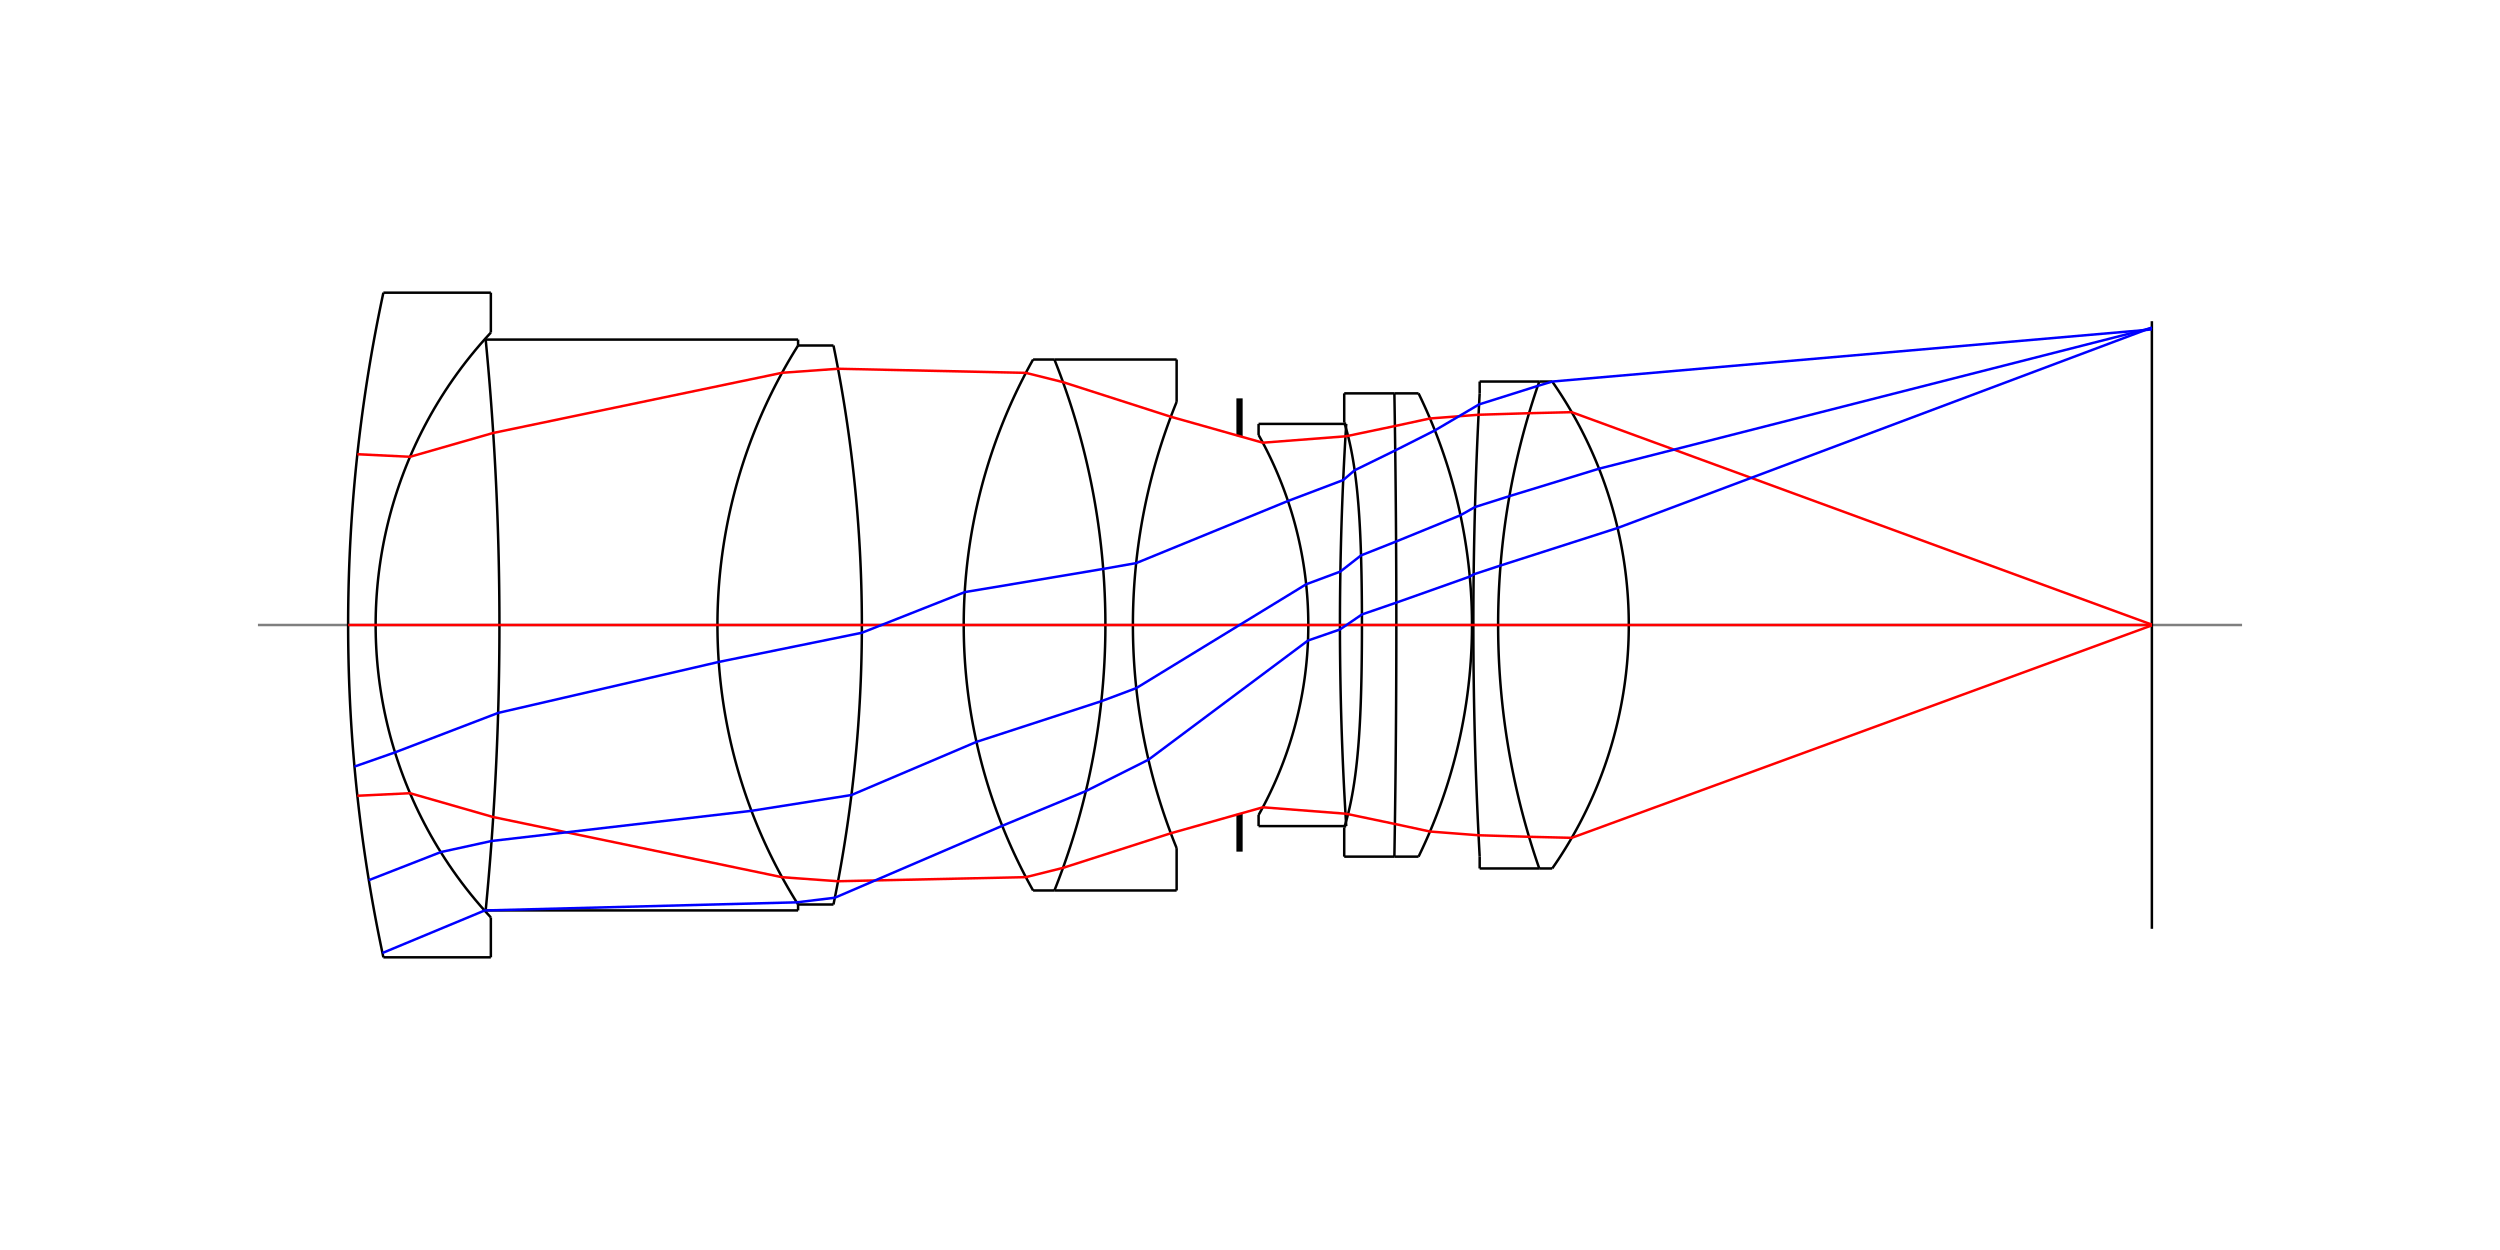
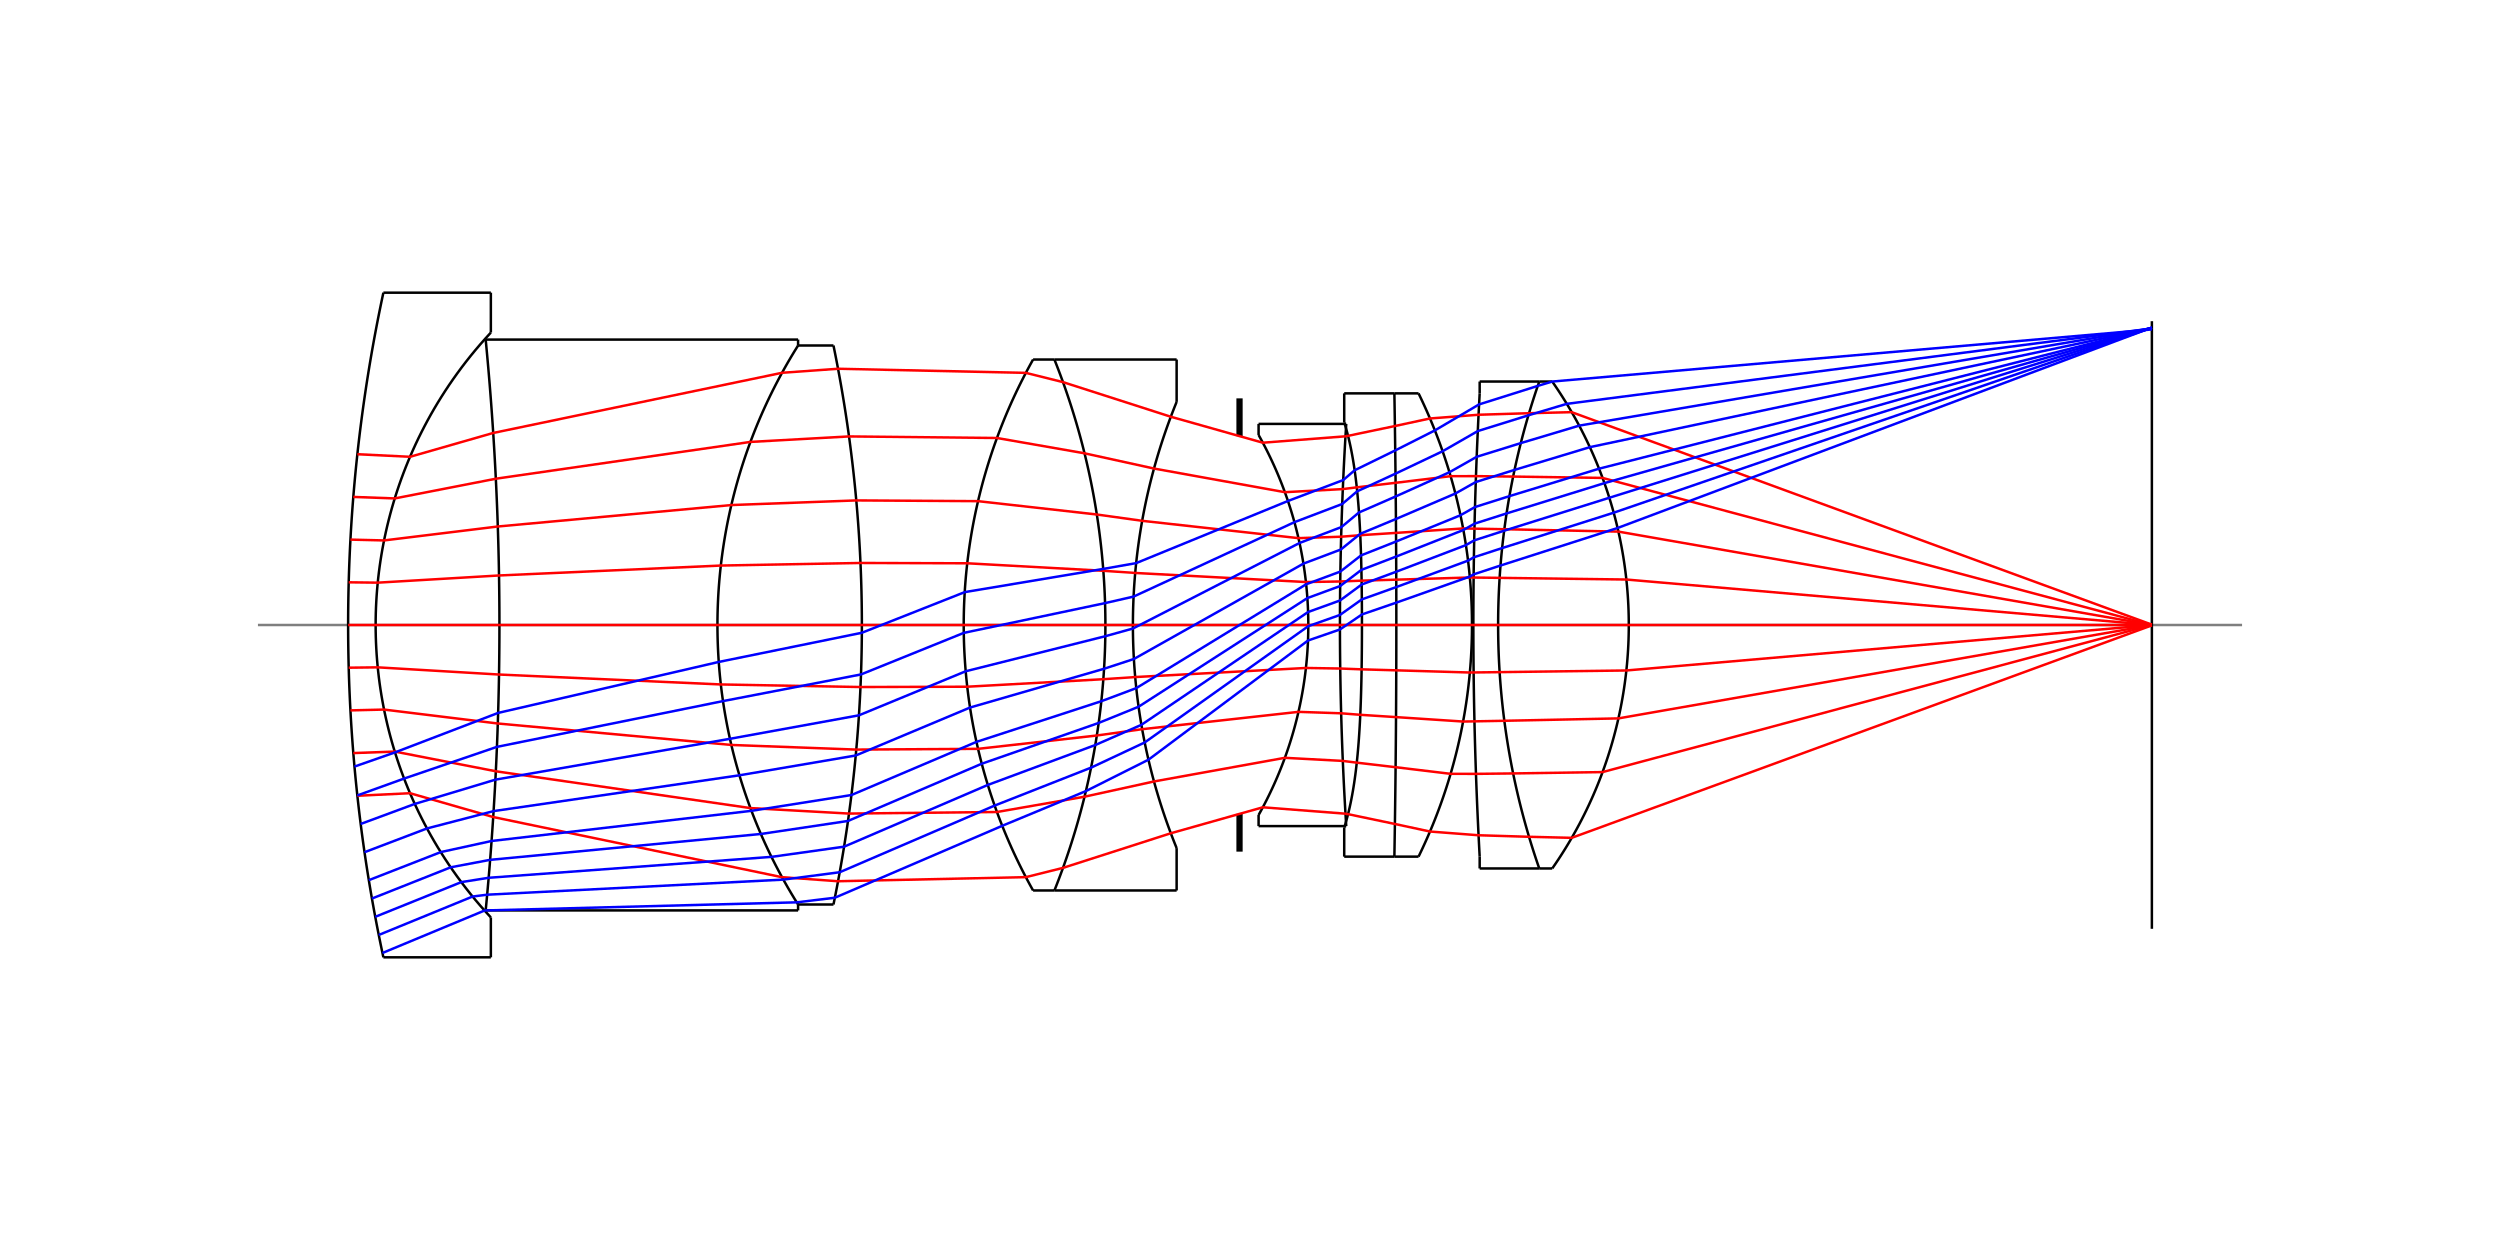
<svg xmlns="http://www.w3.org/2000/svg" width="1000px" height="500px" version="1.1">
  <rect x="0" y="0" width="1000" height="500" fill="#ffffff" />
  <defs>
    <g id="dot">
      <line x1="1" y1="1" x2="0" y2="0" />
    </g>
    <g id="cross">
      <line x1="-3" y1="0" x2="3" y2="0" />
      <line x1="0" y1="-3" x2="0" y2="3" />
    </g>
    <g id="square">
      <line x1="-3" y1="-3" x2="-3" y2="3" />
      <line x1="-3" y1="3" x2="3" y2="3" />
      <line x1="3" y1="3" x2="3" y2="-3" />
      <line x1="3" y1="-3" x2="-3" y2="-3" />
    </g>
    <g id="round">
      <ellipse cx="0" cy="0" rx="3" ry="3" fill="none" />
    </g>
    <g id="triangle">
      <line x1="0" y1="-3" x2="-3" y2="3" />
      <line x1="-3" y1="3" x2="3" y2="3" />
      <line x1="0" y1="-3" x2="3" y2="3" />
    </g>
  </defs>
  <line x1="103.175" y1="250" x2="896.825" y2="250" stroke="#7f7f7f" />
  <line x1="495.81" y1="174.453" x2="495.81" y2="159.343" stroke="#000000" stroke-width="2.5" />
  <line x1="495.81" y1="325.547" x2="495.81" y2="340.657" stroke="#000000" stroke-width="2.5" />
  <polyline fill="none" stroke="#000000" points="153.351,382.927 152.787,380.269 152.234,377.61 151.693,374.952 151.164,372.293 150.647,369.635 150.142,366.976 149.648,364.318 149.167,361.659 148.696,359 148.238,356.342 147.791,353.683 147.356,351.025 146.932,348.366 146.52,345.708 146.12,343.049 145.731,340.391 145.353,337.732 144.987,335.074 144.633,332.415 144.29,329.756 143.958,327.098 143.638,324.439 143.329,321.781 143.032,319.122 142.745,316.464 142.471,313.805 142.207,311.147 141.955,308.488 141.714,305.829 141.485,303.171 141.266,300.512 141.059,297.854 140.864,295.195 140.679,292.537 140.506,289.878 140.344,287.22 140.193,284.561 140.053,281.903 139.925,279.244 139.808,276.585 139.702,273.927 139.607,271.268 139.523,268.61 139.45,265.951 139.389,263.293 139.339,260.634 139.3,257.976 139.272,255.317 139.255,252.659 139.25,250 139.255,247.341 139.272,244.683 139.3,242.024 139.339,239.366 139.389,236.707 139.45,234.049 139.523,231.39 139.607,228.732 139.702,226.073 139.808,223.415 139.925,220.756 140.053,218.097 140.193,215.439 140.344,212.78 140.506,210.122 140.679,207.463 140.864,204.805 141.059,202.146 141.266,199.488 141.485,196.829 141.714,194.171 141.955,191.512 142.207,188.853 142.471,186.195 142.745,183.536 143.032,180.878 143.329,178.219 143.638,175.561 143.958,172.902 144.29,170.244 144.633,167.585 144.987,164.926 145.353,162.268 145.731,159.609 146.12,156.951 146.52,154.292 146.932,151.634 147.356,148.975 147.791,146.317 148.238,143.658 148.696,141 149.167,138.341 149.648,135.682 150.142,133.024 150.647,130.365 151.164,127.707 151.693,125.048 152.234,122.39 152.787,119.731 153.351,117.073 " />
  <polyline fill="none" stroke="#000000" points="196.341,366.972 194.199,364.632 192.135,362.293 190.144,359.953 188.224,357.614 186.372,355.275 184.584,352.935 182.859,350.596 181.195,348.256 179.588,345.917 178.037,343.577 176.54,341.238 175.096,338.898 173.703,336.559 172.36,334.22 171.065,331.88 169.817,329.541 168.615,327.201 167.457,324.862 166.344,322.522 165.273,320.183 164.245,317.844 163.258,315.504 162.311,313.165 161.404,310.825 160.535,308.486 159.706,306.146 158.914,303.807 158.159,301.468 157.442,299.128 156.76,296.789 156.114,294.449 155.504,292.11 154.929,289.77 154.389,287.431 153.882,285.092 153.41,282.752 152.972,280.413 152.567,278.073 152.195,275.734 151.857,273.394 151.551,271.055 151.278,268.715 151.037,266.376 150.829,264.037 150.653,261.697 150.509,259.358 150.397,257.018 150.317,254.679 150.27,252.339 150.254,250 150.27,247.661 150.317,245.321 150.397,242.982 150.509,240.642 150.653,238.303 150.829,235.963 151.037,233.624 151.278,231.285 151.551,228.945 151.857,226.606 152.195,224.266 152.567,221.927 152.972,219.587 153.41,217.248 153.882,214.908 154.389,212.569 154.929,210.23 155.504,207.89 156.114,205.551 156.76,203.211 157.442,200.872 158.159,198.532 158.914,196.193 159.706,193.854 160.535,191.514 161.404,189.175 162.311,186.835 163.258,184.496 164.245,182.156 165.273,179.817 166.344,177.478 167.457,175.138 168.615,172.799 169.817,170.459 171.065,168.12 172.36,165.78 173.703,163.441 175.096,161.102 176.54,158.762 178.037,156.423 179.588,154.083 181.195,151.744 182.859,149.404 184.584,147.065 186.372,144.725 188.224,142.386 190.144,140.047 192.135,137.707 194.199,135.368 196.341,133.028 " />
  <line x1="196.341" y1="133.028" x2="196.341" y2="117.073" stroke="#000000" />
  <line x1="196.341" y1="366.972" x2="196.341" y2="382.927" stroke="#000000" />
  <line x1="153.351" y1="117.073" x2="196.341" y2="117.073" stroke="#000000" />
  <line x1="153.351" y1="382.927" x2="196.341" y2="382.927" stroke="#000000" />
  <polyline fill="none" stroke="#000000" points="194.271,364.166 194.489,361.882 194.703,359.599 194.912,357.316 195.117,355.032 195.318,352.749 195.514,350.466 195.706,348.182 195.893,345.899 196.076,343.616 196.254,341.333 196.428,339.049 196.597,336.766 196.762,334.483 196.923,332.199 197.079,329.916 197.231,327.633 197.378,325.349 197.521,323.066 197.66,320.783 197.794,318.499 197.924,316.216 198.049,313.933 198.17,311.649 198.286,309.366 198.399,307.083 198.506,304.8 198.609,302.516 198.708,300.233 198.803,297.95 198.893,295.666 198.979,293.383 199.06,291.1 199.137,288.816 199.209,286.533 199.277,284.25 199.341,281.966 199.4,279.683 199.455,277.4 199.506,275.116 199.552,272.833 199.593,270.55 199.631,268.267 199.664,265.983 199.692,263.7 199.716,261.417 199.736,259.133 199.751,256.85 199.762,254.567 199.769,252.283 199.771,250 199.769,247.717 199.762,245.433 199.751,243.15 199.736,240.867 199.716,238.583 199.692,236.3 199.664,234.017 199.631,231.733 199.593,229.45 199.552,227.167 199.506,224.884 199.455,222.6 199.4,220.317 199.341,218.034 199.277,215.75 199.209,213.467 199.137,211.184 199.06,208.9 198.979,206.617 198.893,204.334 198.803,202.05 198.708,199.767 198.609,197.484 198.506,195.2 198.399,192.917 198.286,190.634 198.17,188.351 198.049,186.067 197.924,183.784 197.794,181.501 197.66,179.217 197.521,176.934 197.378,174.651 197.231,172.367 197.079,170.084 196.923,167.801 196.762,165.517 196.597,163.234 196.428,160.951 196.254,158.667 196.076,156.384 195.893,154.101 195.706,151.818 195.514,149.534 195.318,147.251 195.117,144.968 194.912,142.684 194.703,140.401 194.489,138.118 194.271,135.834 " />
  <polyline fill="none" stroke="#000000" points="319.231,361.8 317.843,359.564 316.494,357.328 315.182,355.092 313.907,352.856 312.667,350.62 311.464,348.384 310.294,346.148 309.159,343.912 308.057,341.676 306.987,339.44 305.95,337.204 304.944,334.968 303.97,332.732 303.026,330.496 302.113,328.26 301.229,326.024 300.375,323.788 299.55,321.552 298.753,319.316 297.985,317.08 297.245,314.844 296.532,312.608 295.847,310.372 295.189,308.136 294.558,305.9 293.953,303.664 293.375,301.428 292.823,299.192 292.297,296.956 291.797,294.72 291.322,292.484 290.872,290.248 290.448,288.012 290.049,285.776 289.674,283.54 289.325,281.304 289,279.068 288.699,276.832 288.423,274.596 288.172,272.36 287.944,270.124 287.741,267.888 287.562,265.652 287.406,263.416 287.275,261.18 287.168,258.944 287.084,256.708 287.025,254.472 286.989,252.236 286.977,250 286.989,247.764 287.025,245.528 287.084,243.292 287.168,241.056 287.275,238.82 287.406,236.584 287.562,234.348 287.741,232.112 287.944,229.876 288.172,227.64 288.423,225.404 288.699,223.168 289,220.932 289.325,218.696 289.674,216.46 290.049,214.224 290.448,211.988 290.872,209.752 291.322,207.516 291.797,205.28 292.297,203.044 292.823,200.808 293.375,198.572 293.953,196.336 294.558,194.1 295.189,191.864 295.847,189.628 296.532,187.392 297.245,185.156 297.985,182.92 298.753,180.684 299.55,178.448 300.375,176.212 301.229,173.976 302.113,171.74 303.026,169.504 303.97,167.268 304.944,165.032 305.95,162.796 306.987,160.56 308.057,158.324 309.159,156.088 310.294,153.852 311.464,151.616 312.667,149.38 313.907,147.144 315.182,144.908 316.494,142.672 317.843,140.436 319.231,138.2 " />
  <line x1="319.231" y1="138.2" x2="319.231" y2="135.834" stroke="#000000" />
  <line x1="319.231" y1="361.8" x2="319.231" y2="364.166" stroke="#000000" />
  <polyline fill="none" stroke="#000000" points="333.386,361.8 333.841,359.564 334.286,357.328 334.721,355.092 335.147,352.856 335.563,350.62 335.97,348.384 336.368,346.148 336.756,343.912 337.134,341.676 337.504,339.44 337.864,337.204 338.214,334.968 338.555,332.732 338.887,330.496 339.21,328.26 339.523,326.024 339.828,323.788 340.123,321.552 340.408,319.316 340.685,317.08 340.952,314.844 341.21,312.608 341.459,310.372 341.699,308.136 341.929,305.9 342.151,303.664 342.363,301.428 342.566,299.192 342.761,296.956 342.946,294.72 343.122,292.484 343.289,290.248 343.446,288.012 343.595,285.776 343.735,283.54 343.866,281.304 343.987,279.068 344.1,276.832 344.203,274.596 344.298,272.36 344.383,270.124 344.46,267.888 344.527,265.652 344.586,263.416 344.635,261.18 344.676,258.944 344.707,256.708 344.73,254.472 344.743,252.236 344.748,250 344.743,247.764 344.73,245.528 344.707,243.292 344.676,241.056 344.635,238.82 344.586,236.584 344.527,234.348 344.46,232.112 344.383,229.876 344.298,227.64 344.203,225.404 344.1,223.168 343.987,220.932 343.866,218.696 343.735,216.46 343.595,214.224 343.446,211.988 343.289,209.752 343.122,207.516 342.946,205.28 342.761,203.044 342.566,200.808 342.363,198.572 342.151,196.336 341.929,194.1 341.699,191.864 341.459,189.628 341.21,187.392 340.952,185.156 340.685,182.92 340.408,180.684 340.123,178.448 339.828,176.212 339.523,173.976 339.21,171.74 338.887,169.504 338.555,167.268 338.214,165.032 337.864,162.796 337.504,160.56 337.134,158.324 336.756,156.088 336.368,153.852 335.97,151.616 335.563,149.38 335.147,147.144 334.721,144.908 334.286,142.672 333.841,140.436 333.386,138.2 " />
  <line x1="194.271" y1="135.834" x2="319.231" y2="135.834" stroke="#000000" />
  <line x1="194.271" y1="364.166" x2="319.231" y2="364.166" stroke="#000000" />
  <line x1="319.231" y1="138.2" x2="333.386" y2="138.2" stroke="#000000" />
  <line x1="319.231" y1="361.8" x2="333.386" y2="361.8" stroke="#000000" />
  <polyline fill="none" stroke="#000000" points="413.229,356.188 412.053,354.064 410.909,351.94 409.794,349.817 408.709,347.693 407.654,345.569 406.627,343.445 405.628,341.322 404.657,339.198 403.714,337.074 402.797,334.95 401.907,332.827 401.044,330.703 400.206,328.579 399.395,326.455 398.608,324.331 397.847,322.208 397.11,320.084 396.398,317.96 395.71,315.836 395.046,313.713 394.406,311.589 393.789,309.465 393.196,307.341 392.626,305.218 392.079,303.094 391.555,300.97 391.053,298.846 390.574,296.723 390.117,294.599 389.682,292.475 389.269,290.351 388.878,288.228 388.509,286.104 388.162,283.98 387.836,281.856 387.532,279.733 387.249,277.609 386.987,275.485 386.747,273.361 386.528,271.238 386.329,269.114 386.152,266.99 385.996,264.866 385.861,262.743 385.746,260.619 385.652,258.495 385.58,256.371 385.528,254.248 385.497,252.124 385.486,250 385.497,247.876 385.528,245.752 385.58,243.629 385.652,241.505 385.746,239.381 385.861,237.257 385.996,235.134 386.152,233.01 386.329,230.886 386.528,228.762 386.747,226.639 386.987,224.515 387.249,222.391 387.532,220.267 387.836,218.144 388.162,216.02 388.509,213.896 388.878,211.772 389.269,209.649 389.682,207.525 390.117,205.401 390.574,203.277 391.053,201.154 391.555,199.03 392.079,196.906 392.626,194.782 393.196,192.659 393.789,190.535 394.406,188.411 395.046,186.287 395.71,184.164 396.398,182.04 397.11,179.916 397.847,177.792 398.608,175.669 399.395,173.545 400.206,171.421 401.044,169.297 401.907,167.173 402.797,165.05 403.714,162.926 404.657,160.802 405.628,158.678 406.627,156.555 407.654,154.431 408.709,152.307 409.794,150.183 410.909,148.06 412.053,145.936 413.229,143.812 " />
  <polyline fill="none" stroke="#000000" points="421.769,356.188 422.606,354.064 423.423,351.94 424.221,349.817 425.001,347.693 425.761,345.569 426.502,343.445 427.225,341.322 427.929,339.198 428.615,337.074 429.283,334.95 429.933,332.827 430.565,330.703 431.179,328.579 431.775,326.455 432.354,324.331 432.915,322.208 433.459,320.084 433.986,317.96 434.496,315.836 434.988,313.713 435.464,311.589 435.922,309.465 436.364,307.341 436.789,305.218 437.198,303.094 437.59,300.97 437.965,298.846 438.324,296.723 438.667,294.599 438.993,292.475 439.303,290.351 439.597,288.228 439.874,286.104 440.136,283.98 440.381,281.856 440.611,279.733 440.824,277.609 441.022,275.485 441.203,273.361 441.369,271.238 441.519,269.114 441.653,266.99 441.771,264.866 441.873,262.743 441.96,260.619 442.031,258.495 442.086,256.371 442.125,254.248 442.149,252.124 442.156,250 442.149,247.876 442.125,245.752 442.086,243.629 442.031,241.505 441.96,239.381 441.873,237.257 441.771,235.134 441.653,233.01 441.519,230.886 441.369,228.762 441.203,226.639 441.022,224.515 440.824,222.391 440.611,220.267 440.381,218.144 440.136,216.02 439.874,213.896 439.597,211.772 439.303,209.649 438.993,207.525 438.667,205.401 438.324,203.277 437.965,201.154 437.59,199.03 437.198,196.906 436.789,194.782 436.364,192.659 435.922,190.535 435.464,188.411 434.988,186.287 434.496,184.164 433.986,182.04 433.459,179.916 432.915,177.792 432.354,175.669 431.775,173.545 431.179,171.421 430.565,169.297 429.933,167.173 429.283,165.05 428.615,162.926 427.929,160.802 427.225,158.678 426.502,156.555 425.761,154.431 425.001,152.307 424.221,150.183 423.423,148.06 422.606,145.936 421.769,143.812 " />
  <polyline fill="none" stroke="#000000" points="470.652,339.242 469.933,337.457 469.23,335.672 468.545,333.887 467.876,332.102 467.223,330.318 466.586,328.533 465.965,326.748 465.361,324.963 464.772,323.178 464.199,321.393 463.641,319.609 463.099,317.824 462.572,316.039 462.06,314.254 461.563,312.469 461.082,310.684 460.615,308.9 460.164,307.115 459.727,305.33 459.304,303.545 458.896,301.76 458.503,299.975 458.124,298.191 457.76,296.406 457.41,294.621 457.074,292.836 456.752,291.051 456.444,289.266 456.151,287.482 455.871,285.697 455.605,283.912 455.354,282.127 455.116,280.342 454.892,278.557 454.681,276.773 454.485,274.988 454.302,273.203 454.133,271.418 453.977,269.633 453.835,267.848 453.707,266.064 453.592,264.279 453.491,262.494 453.403,260.709 453.329,258.924 453.268,257.139 453.221,255.355 453.187,253.57 453.167,251.785 453.16,250 453.167,248.215 453.187,246.43 453.221,244.645 453.268,242.861 453.329,241.076 453.403,239.291 453.491,237.506 453.592,235.721 453.707,233.936 453.835,232.152 453.977,230.367 454.133,228.582 454.302,226.797 454.485,225.012 454.681,223.227 454.892,221.443 455.116,219.658 455.354,217.873 455.605,216.088 455.871,214.303 456.151,212.518 456.444,210.734 456.752,208.949 457.074,207.164 457.41,205.379 457.76,203.594 458.124,201.809 458.503,200.025 458.896,198.24 459.304,196.455 459.727,194.67 460.164,192.885 460.615,191.1 461.082,189.316 461.563,187.531 462.06,185.746 462.572,183.961 463.099,182.176 463.641,180.391 464.199,178.607 464.772,176.822 465.361,175.037 465.965,173.252 466.586,171.467 467.223,169.682 467.876,167.898 468.545,166.113 469.23,164.328 469.933,162.543 470.652,160.758 " />
  <line x1="470.652" y1="160.758" x2="470.652" y2="143.812" stroke="#000000" />
  <line x1="470.652" y1="339.242" x2="470.652" y2="356.188" stroke="#000000" />
  <line x1="413.229" y1="143.812" x2="421.769" y2="143.812" stroke="#000000" />
  <line x1="413.229" y1="356.188" x2="421.769" y2="356.188" stroke="#000000" />
  <line x1="421.769" y1="143.812" x2="470.652" y2="143.812" stroke="#000000" />
  <line x1="421.769" y1="356.188" x2="470.652" y2="356.188" stroke="#000000" />
  <polyline fill="none" stroke="#000000" points="503.436,326.01 504.279,324.489 505.099,322.969 505.898,321.449 506.676,319.929 507.433,318.409 508.169,316.888 508.885,315.368 509.581,313.848 510.257,312.328 510.914,310.808 511.552,309.287 512.17,307.767 512.771,306.247 513.353,304.727 513.916,303.207 514.462,301.687 514.99,300.166 515.5,298.646 515.993,297.126 516.469,295.606 516.928,294.086 517.37,292.565 517.795,291.045 518.204,289.525 518.596,288.005 518.971,286.485 519.331,284.964 519.674,283.444 520.002,281.924 520.313,280.404 520.609,278.884 520.889,277.363 521.154,275.843 521.403,274.323 521.636,272.803 521.854,271.283 522.057,269.762 522.244,268.242 522.417,266.722 522.574,265.202 522.716,263.682 522.843,262.162 522.955,260.641 523.052,259.121 523.134,257.601 523.201,256.081 523.253,254.561 523.29,253.04 523.313,251.52 523.32,250 523.313,248.48 523.29,246.96 523.253,245.439 523.201,243.919 523.134,242.399 523.052,240.879 522.955,239.359 522.843,237.838 522.716,236.318 522.574,234.798 522.417,233.278 522.244,231.758 522.057,230.238 521.854,228.717 521.636,227.197 521.403,225.677 521.154,224.157 520.889,222.637 520.609,221.116 520.313,219.596 520.002,218.076 519.674,216.556 519.331,215.036 518.971,213.515 518.596,211.995 518.204,210.475 517.795,208.955 517.37,207.435 516.928,205.914 516.469,204.394 515.993,202.874 515.5,201.354 514.99,199.834 514.462,198.313 513.916,196.793 513.353,195.273 512.771,193.753 512.17,192.233 511.552,190.713 510.914,189.192 510.257,187.672 509.581,186.152 508.885,184.632 508.169,183.112 507.433,181.591 506.676,180.071 505.898,178.551 505.099,177.031 504.279,175.511 503.436,173.99 " />
  <polyline fill="none" stroke="#000000" points="538.493,330.439 538.393,328.83 538.295,327.221 538.199,325.612 538.106,324.004 538.014,322.395 537.924,320.786 537.837,319.177 537.751,317.568 537.667,315.96 537.586,314.351 537.506,312.742 537.428,311.133 537.353,309.525 537.279,307.916 537.208,306.307 537.138,304.698 537.071,303.09 537.005,301.481 536.942,299.872 536.881,298.263 536.821,296.654 536.764,295.046 536.708,293.437 536.655,291.828 536.604,290.219 536.554,288.611 536.507,287.002 536.462,285.393 536.419,283.784 536.377,282.175 536.338,280.567 536.301,278.958 536.266,277.349 536.232,275.74 536.201,274.132 536.172,272.523 536.145,270.914 536.12,269.305 536.096,267.697 536.075,266.088 536.056,264.479 536.039,262.87 536.024,261.261 536.011,259.653 536,258.044 535.991,256.435 535.984,254.826 535.979,253.218 535.976,251.609 535.975,250 535.976,248.391 535.979,246.782 535.984,245.174 535.991,243.565 536,241.956 536.011,240.347 536.024,238.739 536.039,237.13 536.056,235.521 536.075,233.912 536.096,232.303 536.12,230.695 536.145,229.086 536.172,227.477 536.201,225.868 536.232,224.26 536.266,222.651 536.301,221.042 536.338,219.433 536.377,217.825 536.419,216.216 536.462,214.607 536.507,212.998 536.554,211.389 536.604,209.781 536.655,208.172 536.708,206.563 536.764,204.954 536.821,203.346 536.881,201.737 536.942,200.128 537.005,198.519 537.071,196.91 537.138,195.302 537.208,193.693 537.279,192.084 537.353,190.475 537.428,188.867 537.506,187.258 537.586,185.649 537.667,184.04 537.751,182.432 537.837,180.823 537.924,179.214 538.014,177.605 538.106,175.996 538.199,174.388 538.295,172.779 538.393,171.17 538.493,169.561 " />
  <line x1="503.436" y1="173.99" x2="503.436" y2="169.561" stroke="#000000" />
  <line x1="503.436" y1="326.01" x2="503.436" y2="330.439" stroke="#000000" />
  <line x1="503.436" y1="169.561" x2="538.493" y2="169.561" stroke="#000000" />
  <line x1="503.436" y1="330.439" x2="538.493" y2="330.439" stroke="#000000" />
  <polyline fill="none" stroke="#000000" points="537.686,331.044 538.191,329.423 538.657,327.802 539.089,326.181 539.491,324.56 539.866,322.939 540.217,321.319 540.545,319.698 540.852,318.077 541.14,316.456 541.41,314.835 541.663,313.214 541.899,311.593 542.12,309.972 542.328,308.352 542.521,306.731 542.703,305.11 542.872,303.489 543.03,301.868 543.177,300.247 543.315,298.626 543.443,297.005 543.562,295.385 543.673,293.764 543.776,292.143 543.872,290.522 543.961,288.901 544.043,287.28 544.119,285.659 544.189,284.038 544.254,282.418 544.314,280.797 544.369,279.176 544.419,277.555 544.465,275.934 544.507,274.313 544.546,272.692 544.581,271.071 544.612,269.451 544.64,267.83 544.665,266.209 544.688,264.588 544.707,262.967 544.724,261.346 544.739,259.725 544.751,258.104 544.761,256.484 544.768,254.863 544.774,253.242 544.777,251.621 544.778,250 544.777,248.379 544.774,246.758 544.768,245.137 544.761,243.516 544.751,241.896 544.739,240.275 544.724,238.654 544.707,237.033 544.688,235.412 544.665,233.791 544.64,232.17 544.612,230.549 544.581,228.929 544.546,227.308 544.507,225.687 544.465,224.066 544.419,222.445 544.369,220.824 544.314,219.203 544.254,217.582 544.189,215.962 544.119,214.341 544.043,212.72 543.961,211.099 543.872,209.478 543.776,207.857 543.673,206.236 543.562,204.615 543.443,202.995 543.315,201.374 543.177,199.753 543.03,198.132 542.872,196.511 542.703,194.89 542.521,193.269 542.328,191.648 542.12,190.028 541.899,188.407 541.663,186.786 541.41,185.165 541.14,183.544 540.852,181.923 540.545,180.302 540.217,178.681 539.866,177.061 539.491,175.44 539.089,173.819 538.657,172.198 538.191,170.577 537.686,168.956 " />
  <line x1="537.686" y1="168.956" x2="537.686" y2="157.347" stroke="#000000" />
  <line x1="537.686" y1="331.044" x2="537.686" y2="342.653" stroke="#000000" />
  <polyline fill="none" stroke="#000000" points="557.753,342.653 557.783,340.8 557.814,338.947 557.843,337.094 557.872,335.241 557.901,333.388 557.929,331.535 557.956,329.682 557.982,327.829 558.008,325.975 558.033,324.122 558.058,322.269 558.082,320.416 558.105,318.563 558.128,316.71 558.15,314.857 558.172,313.004 558.193,311.151 558.213,309.298 558.233,307.445 558.252,305.592 558.27,303.739 558.288,301.886 558.305,300.033 558.322,298.18 558.338,296.327 558.353,294.473 558.368,292.62 558.382,290.767 558.395,288.914 558.408,287.061 558.42,285.208 558.432,283.355 558.443,281.502 558.453,279.649 558.462,277.796 558.472,275.943 558.48,274.09 558.488,272.237 558.495,270.384 558.502,268.531 558.507,266.678 558.513,264.824 558.517,262.971 558.521,261.118 558.525,259.265 558.528,257.412 558.53,255.559 558.531,253.706 558.532,251.853 558.533,250 558.532,248.147 558.531,246.294 558.53,244.441 558.528,242.588 558.525,240.735 558.521,238.882 558.517,237.029 558.513,235.176 558.507,233.322 558.502,231.469 558.495,229.616 558.488,227.763 558.48,225.91 558.472,224.057 558.462,222.204 558.453,220.351 558.443,218.498 558.432,216.645 558.42,214.792 558.408,212.939 558.395,211.086 558.382,209.233 558.368,207.38 558.353,205.527 558.338,203.673 558.322,201.82 558.305,199.967 558.288,198.114 558.27,196.261 558.252,194.408 558.233,192.555 558.213,190.702 558.193,188.849 558.172,186.996 558.15,185.143 558.128,183.29 558.105,181.437 558.082,179.584 558.058,177.731 558.033,175.878 558.008,174.025 557.982,172.171 557.956,170.318 557.929,168.465 557.901,166.612 557.872,164.759 557.843,162.906 557.814,161.053 557.783,159.2 557.753,157.347 " />
  <polyline fill="none" stroke="#000000" points="567.417,342.653 568.309,340.8 569.179,338.947 570.027,337.094 570.854,335.241 571.659,333.388 572.444,331.535 573.208,329.682 573.951,327.829 574.675,325.975 575.378,324.122 576.062,322.269 576.726,320.416 577.371,318.563 577.996,316.71 578.603,314.857 579.19,313.004 579.759,311.151 580.31,309.298 580.842,307.445 581.356,305.592 581.852,303.739 582.33,301.886 582.79,300.033 583.232,298.18 583.657,296.327 584.064,294.473 584.454,292.62 584.827,290.767 585.182,288.914 585.521,287.061 585.842,285.208 586.146,283.355 586.434,281.502 586.705,279.649 586.959,277.796 587.196,275.943 587.417,274.09 587.621,272.237 587.809,270.384 587.98,268.531 588.135,266.678 588.273,264.824 588.395,262.971 588.501,261.118 588.59,259.265 588.664,257.412 588.72,255.559 588.761,253.706 588.785,251.853 588.793,250 588.785,248.147 588.761,246.294 588.72,244.441 588.664,242.588 588.59,240.735 588.501,238.882 588.395,237.029 588.273,235.176 588.135,233.322 587.98,231.469 587.809,229.616 587.621,227.763 587.417,225.91 587.196,224.057 586.959,222.204 586.705,220.351 586.434,218.498 586.146,216.645 585.842,214.792 585.521,212.939 585.182,211.086 584.827,209.233 584.454,207.38 584.064,205.527 583.657,203.673 583.232,201.82 582.79,199.967 582.33,198.114 581.852,196.261 581.356,194.408 580.842,192.555 580.31,190.702 579.759,188.849 579.19,186.996 578.603,185.143 577.996,183.29 577.371,181.437 576.726,179.584 576.062,177.731 575.378,175.878 574.675,174.025 573.951,172.171 573.208,170.318 572.444,168.465 571.659,166.612 570.854,164.759 570.027,162.906 569.179,161.053 568.309,159.2 567.417,157.347 " />
  <line x1="537.686" y1="157.347" x2="557.753" y2="157.347" stroke="#000000" />
  <line x1="537.686" y1="342.653" x2="557.753" y2="342.653" stroke="#000000" />
  <line x1="557.753" y1="157.347" x2="567.417" y2="157.347" stroke="#000000" />
  <line x1="557.753" y1="342.653" x2="567.417" y2="342.653" stroke="#000000" />
  <polyline fill="none" stroke="#000000" points="591.87,342.653 591.77,340.8 591.672,338.947 591.575,337.094 591.481,335.241 591.389,333.388 591.299,331.535 591.212,329.682 591.126,327.829 591.042,325.975 590.96,324.122 590.88,322.269 590.802,320.416 590.726,318.563 590.653,316.71 590.581,314.857 590.511,313.004 590.444,311.151 590.378,309.298 590.314,307.445 590.253,305.592 590.193,303.739 590.135,301.886 590.08,300.033 590.026,298.18 589.975,296.327 589.925,294.473 589.878,292.62 589.832,290.767 589.789,288.914 589.748,287.061 589.708,285.208 589.671,283.355 589.635,281.502 589.602,279.649 589.571,277.796 589.542,275.943 589.514,274.09 589.489,272.237 589.466,270.384 589.445,268.531 589.425,266.678 589.408,264.824 589.393,262.971 589.38,261.118 589.369,259.265 589.36,257.412 589.353,255.559 589.348,253.706 589.345,251.853 589.344,250 589.345,248.147 589.348,246.294 589.353,244.441 589.36,242.588 589.369,240.735 589.38,238.882 589.393,237.029 589.408,235.176 589.425,233.322 589.445,231.469 589.466,229.616 589.489,227.763 589.514,225.91 589.542,224.057 589.571,222.204 589.602,220.351 589.635,218.498 589.671,216.645 589.708,214.792 589.748,212.939 589.789,211.086 589.832,209.233 589.878,207.38 589.925,205.527 589.975,203.673 590.026,201.82 590.08,199.967 590.135,198.114 590.193,196.261 590.253,194.408 590.314,192.555 590.378,190.702 590.444,188.849 590.511,186.996 590.581,185.143 590.653,183.29 590.726,181.437 590.802,179.584 590.88,177.731 590.96,175.878 591.042,174.025 591.126,172.171 591.212,170.318 591.299,168.465 591.389,166.612 591.481,164.759 591.575,162.906 591.672,161.053 591.77,159.2 591.87,157.347 " />
  <line x1="591.87" y1="157.347" x2="591.87" y2="152.615" stroke="#000000" />
  <line x1="591.87" y1="342.653" x2="591.87" y2="347.385" stroke="#000000" />
  <polyline fill="none" stroke="#000000" points="615.701,347.385 615.031,345.437 614.376,343.489 613.737,341.542 613.112,339.594 612.501,337.646 611.906,335.699 611.325,333.751 610.758,331.803 610.206,329.855 609.669,327.908 609.145,325.96 608.636,324.012 608.141,322.065 607.66,320.117 607.192,318.169 606.739,316.222 606.3,314.274 605.874,312.326 605.462,310.379 605.063,308.431 604.678,306.483 604.307,304.535 603.949,302.588 603.605,300.64 603.274,298.692 602.956,296.745 602.652,294.797 602.361,292.849 602.083,290.902 601.818,288.954 601.566,287.006 601.328,285.058 601.102,283.111 600.89,281.163 600.69,279.215 600.504,277.268 600.331,275.32 600.17,273.372 600.022,271.425 599.888,269.477 599.766,267.529 599.657,265.582 599.561,263.634 599.478,261.686 599.407,259.738 599.35,257.791 599.305,255.843 599.273,253.895 599.254,251.948 599.247,250 599.254,248.052 599.273,246.105 599.305,244.157 599.35,242.209 599.407,240.262 599.478,238.314 599.561,236.366 599.657,234.418 599.766,232.471 599.888,230.523 600.022,228.575 600.17,226.628 600.331,224.68 600.504,222.732 600.69,220.785 600.89,218.837 601.102,216.889 601.328,214.942 601.566,212.994 601.818,211.046 602.083,209.098 602.361,207.151 602.652,205.203 602.956,203.255 603.274,201.308 603.605,199.36 603.949,197.412 604.307,195.465 604.678,193.517 605.063,191.569 605.462,189.621 605.874,187.674 606.3,185.726 606.739,183.778 607.192,181.831 607.66,179.883 608.141,177.935 608.636,175.988 609.145,174.04 609.669,172.092 610.206,170.145 610.758,168.197 611.325,166.249 611.906,164.301 612.501,162.354 613.112,160.406 613.737,158.458 614.376,156.511 615.031,154.563 615.701,152.615 " />
  <polyline fill="none" stroke="#000000" points="620.899,347.385 622.238,345.437 623.538,343.489 624.799,341.542 626.024,339.594 627.212,337.646 628.364,335.699 629.482,333.751 630.567,331.803 631.618,329.855 632.637,327.908 633.624,325.96 634.58,324.012 635.505,322.065 636.401,320.117 637.267,318.169 638.104,316.222 638.912,314.274 639.693,312.326 640.445,310.379 641.171,308.431 641.869,306.483 642.541,304.535 643.187,302.588 643.807,300.64 644.401,298.692 644.97,296.745 645.514,294.797 646.033,292.849 646.528,290.902 646.998,288.954 647.444,287.006 647.866,285.058 648.264,283.111 648.638,281.163 648.989,279.215 649.317,277.268 649.622,275.32 649.903,273.372 650.162,271.425 650.398,269.477 650.611,267.529 650.801,265.582 650.969,263.634 651.114,261.686 651.237,259.738 651.337,257.791 651.415,255.843 651.471,253.895 651.505,251.948 651.516,250 651.505,248.052 651.471,246.105 651.415,244.157 651.337,242.209 651.237,240.262 651.114,238.314 650.969,236.366 650.801,234.418 650.611,232.471 650.398,230.523 650.162,228.575 649.903,226.628 649.622,224.68 649.317,222.732 648.989,220.785 648.638,218.837 648.264,216.889 647.866,214.942 647.444,212.994 646.998,211.046 646.528,209.098 646.033,207.151 645.514,205.203 644.97,203.255 644.401,201.308 643.807,199.36 643.187,197.412 642.541,195.465 641.869,193.517 641.171,191.569 640.445,189.621 639.693,187.674 638.912,185.726 638.104,183.778 637.267,181.831 636.401,179.883 635.505,177.935 634.58,175.988 633.624,174.04 632.637,172.092 631.618,170.145 630.567,168.197 629.482,166.249 628.364,164.301 627.212,162.354 626.024,160.406 624.799,158.458 623.538,156.511 622.238,154.563 620.899,152.615 " />
  <line x1="591.87" y1="152.615" x2="615.701" y2="152.615" stroke="#000000" />
  <line x1="591.87" y1="347.385" x2="615.701" y2="347.385" stroke="#000000" />
  <line x1="615.701" y1="152.615" x2="620.899" y2="152.615" stroke="#000000" />
  <line x1="615.701" y1="347.385" x2="620.899" y2="347.385" stroke="#000000" />
  <line x1="860.75" y1="371.521" x2="860.75" y2="128.479" stroke="#000000" />
+   <polyline fill="none" stroke="#ff0000" points="142.943,318.308 164.005,317.283 197.284,326.817 312.812,350.884 335.214,352.497 410.336,350.856 425.197,347.148 468.324,333.304 495.81,325.547 505.126,322.919 538.191,325.475 539.221,325.66 557.957,329.59 571.99,332.612 591.425,334.101 611.61,334.714 628.692,335.134 860.75,250.141 " />
+   <polyline fill="none" stroke="#ff0000" points="141.324,301.231 157.897,300.627 198.329,308.511 300.168,323.234 339.605,325.428 398.781,324.804 433.81,318.678 461.594,312.581 495.81,306.401 513.946,303.125 537.124,304.366 542.708,305.06 558.239,306.882 580.242,309.529 590.387,309.546 605.254,309.373 641.022,308.836 860.75,249.984 " />
+   <polyline fill="none" stroke="#ff0000" points="140.171,284.154 153.623,283.828 199.117,289.399 292.535,297.98 342.509,299.833 391.214,299.538 438.729,294.199 456.863,291.674 495.81,287.356 519.382,284.743 536.46,285.318 544.107,285.919 558.409,286.842 585.238,288.615 589.78,288.539 601.734,288.312 647.365,287.358 860.75,249.996 " />
+   <polyline fill="none" stroke="#ff0000" points="139.48,267.077 151.092,266.936 199.606,269.811 288.329,273.779 344.194,274.811 386.894,274.686 441.335,271.684 454.079,270.819 495.81,268.599 522.366,267.187 536.093,267.41 544.642,267.736 558.503,268.135 587.938,269.003 589.45,268.983 599.848,268.857 650.541,268.192 860.75,250.002 " />
  <polyline fill="none" stroke="#ff0000" points="139.25,250 150.254,250 199.771,250 286.977,250 344.748,250 385.486,250 442.156,250 453.16,250 495.81,250 523.32,250 535.975,250 544.778,250 558.533,250 588.793,250 589.344,250 599.247,250 651.516,250 860.75,250 " />
+   <polyline fill="none" stroke="#ff0000" points="139.48,232.923 151.092,233.064 199.606,230.189 288.329,226.221 344.194,225.189 386.894,225.314 441.335,228.316 454.079,229.181 495.81,231.401 522.366,232.813 536.093,232.59 544.642,232.264 558.503,231.865 587.938,230.997 589.45,231.017 599.848,231.143 650.541,231.808 860.75,249.998 " />
+   <polyline fill="none" stroke="#ff0000" points="140.171,215.846 153.623,216.172 199.117,210.601 292.535,202.02 342.509,200.167 391.214,200.462 438.729,205.801 456.863,208.326 495.81,212.644 519.382,215.257 536.46,214.682 544.107,214.081 558.409,213.158 585.238,211.385 589.78,211.461 601.734,211.688 647.365,212.642 860.75,250.004 " />
+   <polyline fill="none" stroke="#ff0000" points="141.324,198.769 157.897,199.373 198.329,191.489 300.168,176.766 339.605,174.572 398.781,175.196 433.81,181.322 461.594,187.419 495.81,193.599 513.946,196.875 537.124,195.634 542.708,194.94 558.239,193.118 580.242,190.471 590.387,190.454 605.254,190.627 641.022,191.164 860.75,250.016 " />
  <polyline fill="none" stroke="#ff0000" points="142.943,181.692 164.005,182.717 197.284,173.183 312.812,149.116 335.214,147.503 410.336,149.144 425.197,152.852 468.324,166.696 495.81,174.453 505.126,177.081 538.191,174.525 539.221,174.34 557.957,170.41 571.99,167.388 591.425,165.899 611.61,165.286 628.692,164.866 860.75,249.859 " />
-   <polyline fill="none" stroke="#ff0000" points="142.943,318.308 164.005,317.283 197.284,326.817 312.812,350.884 335.214,352.497 410.336,350.856 425.197,347.148 468.324,333.304 495.81,325.547 505.126,322.919 538.191,325.475 539.221,325.66 557.957,329.59 571.99,332.612 591.425,334.101 611.61,334.714 628.692,335.134 860.75,250.141 " />
+   <polyline fill="none" stroke="#0000ff" points="152.981,381.192 193.818,364.206 194.271,364.166 318.689,360.934 333.935,359.092 400.891,330.32 434.353,316.437 459.382,303.878 495.81,276.665 523.196,256.208 535.976,251.786 544.771,245.778 558.525,241.048 587.905,230.636 589.464,229.737 600.204,226.207 647.032,211.191 860.75,131.015 " />
+   <polyline fill="none" stroke="#0000ff" points="151.499,373.981 189.033,358.61 194.861,357.877 313.342,351.844 335.878,348.894 397.854,322.228 436.423,307.054 457.877,296.988 495.81,270.018 523.319,250.46 535.981,245.975 544.734,239.75 558.512,234.825 587.22,224.248 589.56,222.905 600.849,219.229 645.48,205.078 860.75,131.069 " />
+   <polyline fill="none" stroke="#0000ff" points="150.094,366.723 184.519,352.847 195.459,351.112 308.581,342.748 337.629,338.668 395.125,313.969 438.11,298.001 456.557,289.932 495.81,263.365 523.233,244.804 536.012,240.187 544.666,233.806 558.491,228.684 586.364,218.039 589.681,216.145 601.656,212.284 643.726,199.1 860.75,131.096 " />
+   <polyline fill="none" stroke="#0000ff" points="148.769,359.415 180.271,346.922 196.05,343.934 304.34,333.59 339.193,328.381 392.698,305.49 439.468,289.172 455.431,282.69 495.81,256.696 522.946,239.228 536.069,234.409 544.56,227.946 558.465,222.619 585.351,211.997 589.827,209.454 602.627,205.368 641.773,193.244 860.75,131.124 " />
  <polyline fill="none" stroke="#0000ff" points="147.524,352.059 176.29,340.838 196.624,336.394 300.58,324.331 340.571,318.01 390.58,296.75 440.532,280.482 454.512,275.243 495.81,250 522.463,233.709 536.152,228.618 544.411,222.156 558.431,216.607 584.186,206.096 589.999,202.808 603.763,198.454 639.614,187.474 860.75,131.157 " />
+   <polyline fill="none" stroke="#0000ff" points="145.801,340.879 170.792,331.376 197.436,324.437 295.772,310.12 342.291,302.194 388.011,283.012 441.622,267.501 453.552,263.598 495.81,239.825 521.366,225.449 536.329,219.807 544.082,213.528 558.369,207.595 582.15,197.407 590.306,192.806 605.813,187.958 635.935,178.863 860.75,131.207 " />
+   <polyline fill="none" stroke="#0000ff" points="144.268,329.582 165.903,321.57 198.159,311.859 291.972,295.518 343.572,286.125 386.276,268.506 442.121,254.485 453.165,251.406 495.81,229.512 519.813,217.19 536.571,210.824 543.588,204.987 558.292,198.569 579.773,188.893 590.675,182.722 608.316,177.238 631.673,170.249 860.75,131.259 " />
+   <polyline fill="none" stroke="#0000ff" points="142.927,318.167 161.633,311.427 198.77,298.745 289.196,280.437 344.396,269.774 385.509,253.148 442.023,241.242 453.434,238.631 495.81,219.023 517.77,208.862 536.886,201.59 542.872,196.517 558.2,189.457 577.045,180.494 591.114,172.426 611.363,166.119 626.715,161.533 860.75,131.378 " />
  <polyline fill="none" stroke="#0000ff" points="141.786,306.63 157.998,300.952 199.251,285.159 287.498,264.772 344.739,253.105 385.885,236.849 441.278,227.568 454.46,225.243 495.81,208.318 515.179,200.391 537.282,192.024 541.856,188.106 558.09,180.169 573.946,172.159 591.635,161.76 615.1,154.363 620.899,152.615 860.75,131.772 " />
-   <polyline fill="none" stroke="#0000ff" points="152.981,381.192 193.818,364.206 194.271,364.166 318.689,360.934 333.935,359.092 400.891,330.32 434.353,316.437 459.382,303.878 495.81,276.665 523.196,256.208 535.976,251.786 544.771,245.778 558.525,241.048 587.905,230.636 589.464,229.737 600.204,226.207 647.032,211.191 860.75,131.015 " />
</svg>
